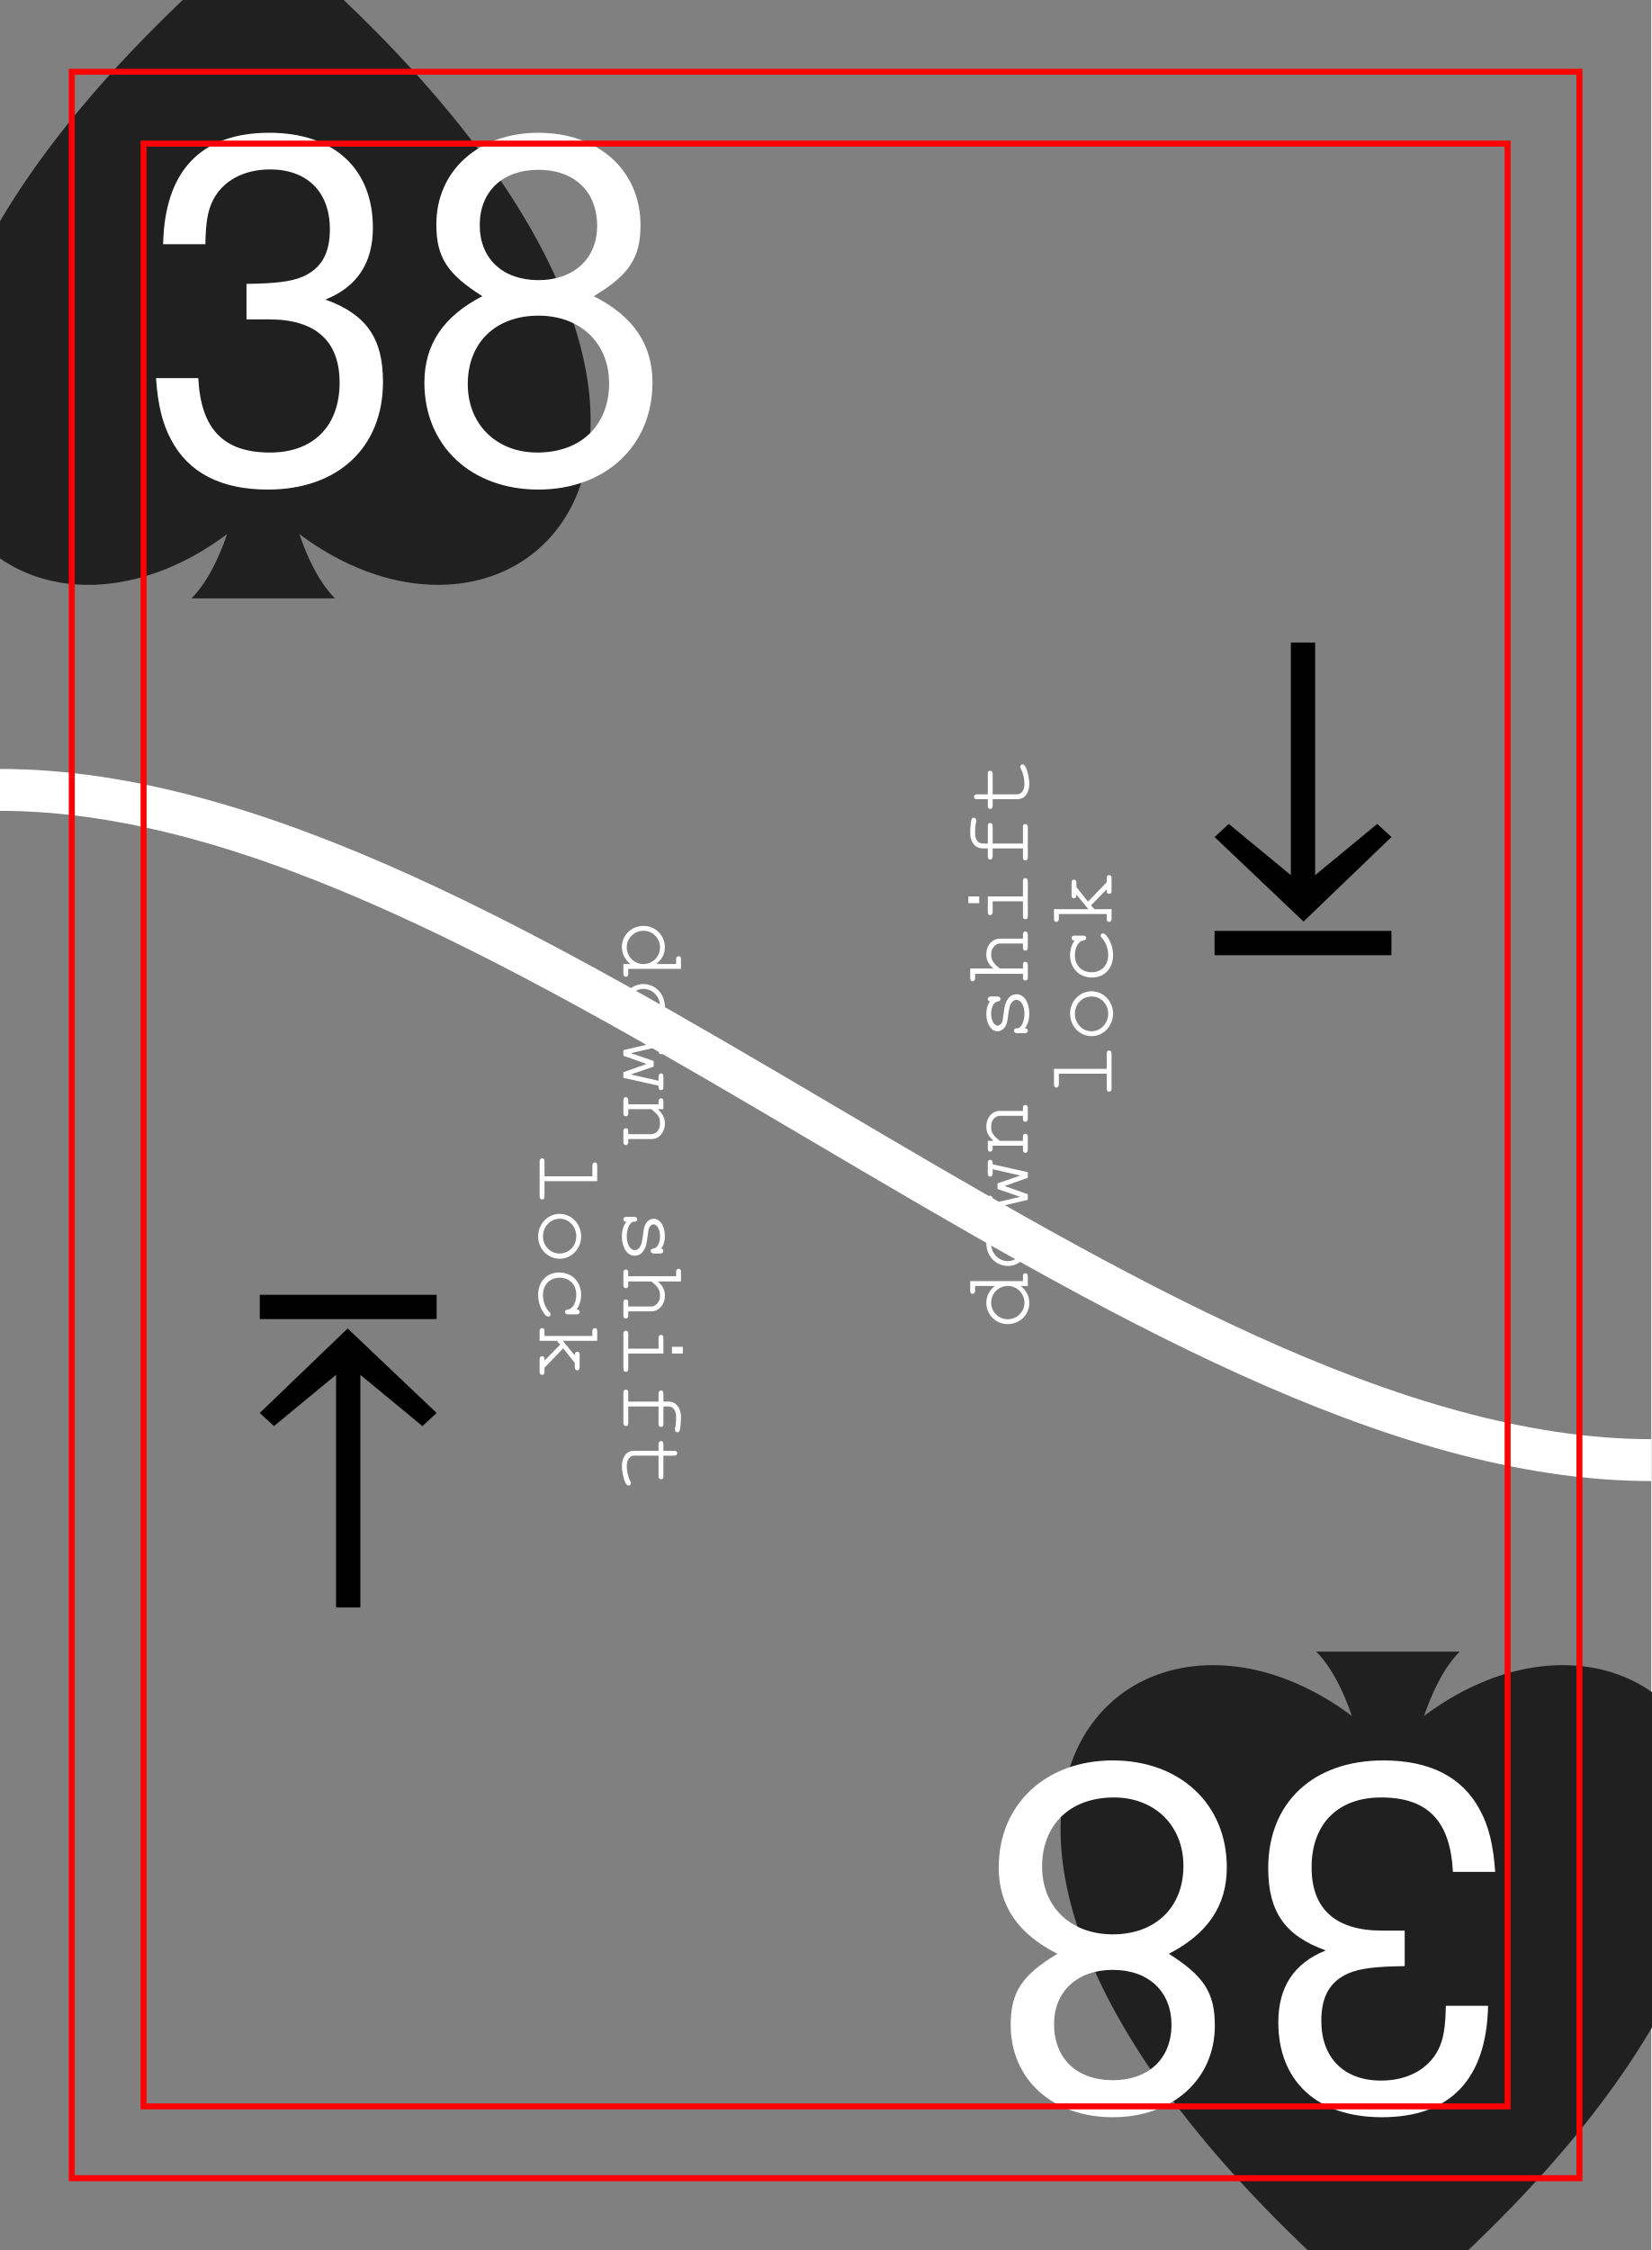
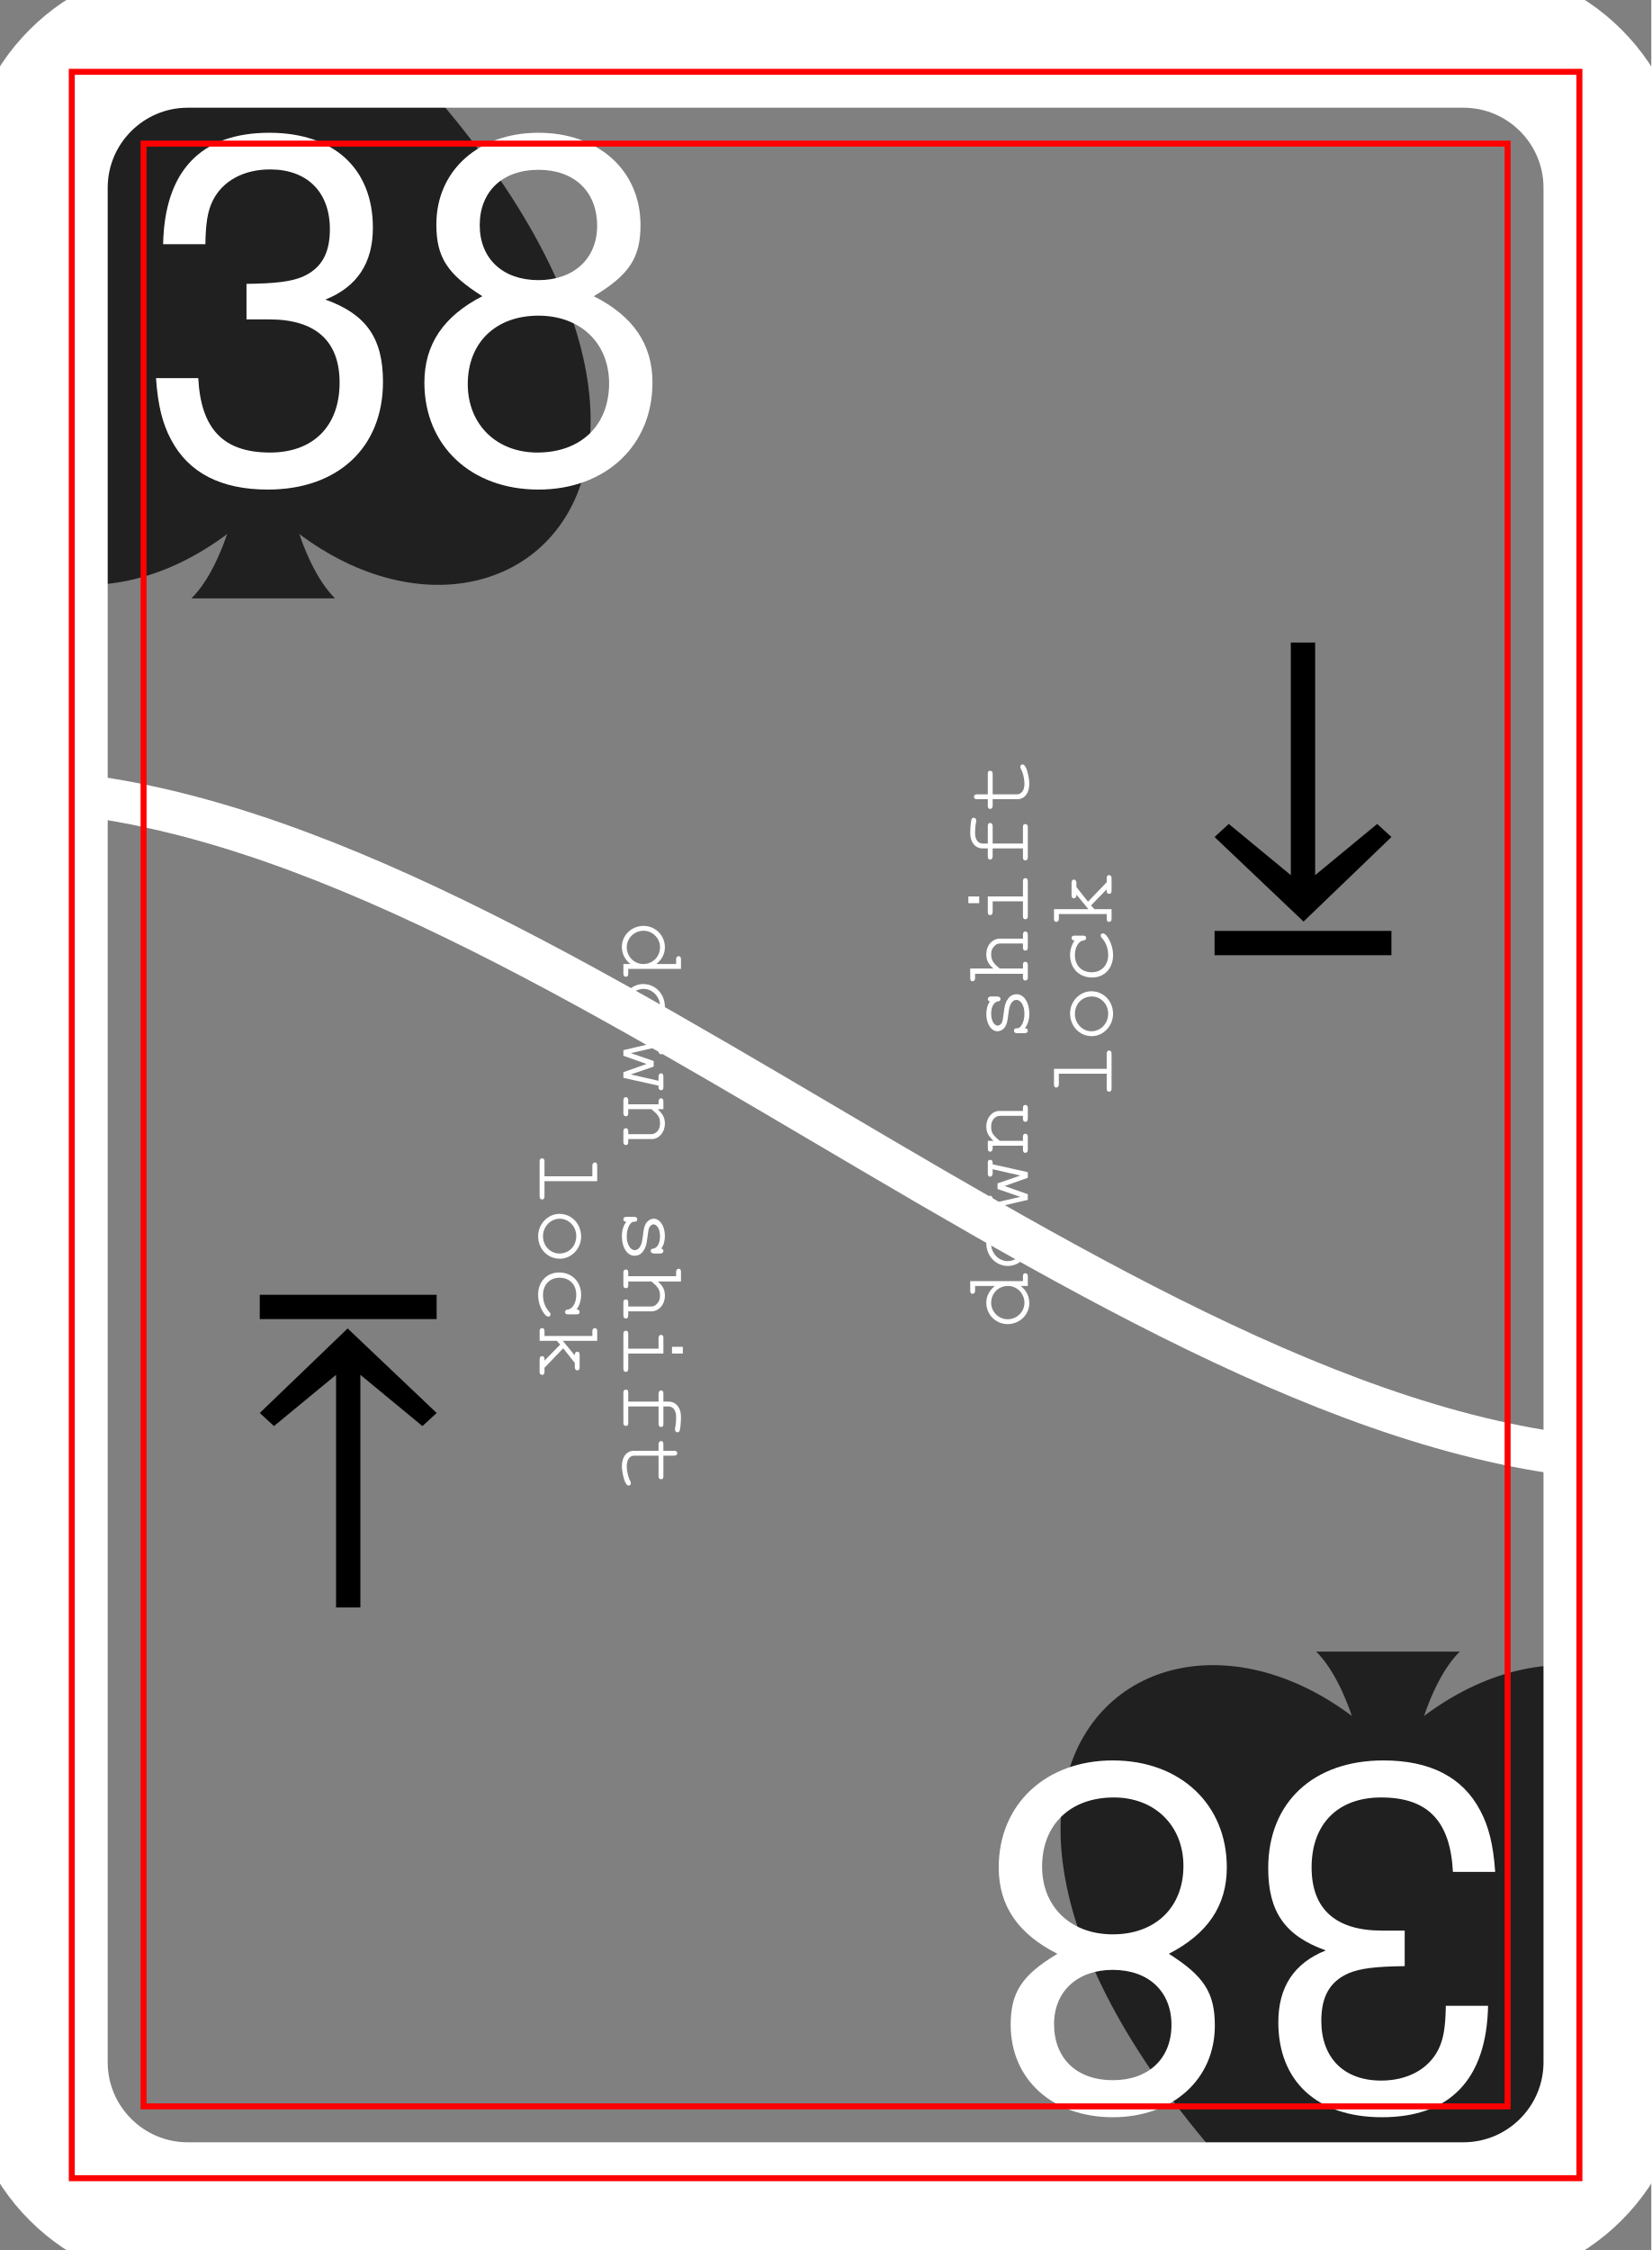
<svg xmlns="http://www.w3.org/2000/svg" xmlns:xlink="http://www.w3.org/1999/xlink" width="69mm" height="94mm" viewBox="-3 -3 69 94" version="1.1" id="card-38">
  <style>
    text { font-family:Helvetica; font-size:19.04px; line-height:1; fill:#000000;fill-opacity:1;stroke:none; }
   
   g.emoji path, g.emoji ellipse, g.emoji circle  { fill:none;stroke:#000000;stroke-width:1.0;stroke-linecap:round;stroke-miterlimit:4;stroke-dasharray:none;stroke-opacity:1 }
   g#card-38-formats-dark text { font-size:7px;fill:#ffffff; }
   g#card-38-thumb-up text, g#card-38-thumb-down text { font-size:7px; }
   path  { fill:none;stroke:#000000;stroke-width:1.0;stroke-linecap:butt;stroke-linejoin:miter;stroke-opacity:1; }
   path.suit { stroke:none; }
   g#card-38-border path  { fill:#808080;fill-opacity:1;stroke:#000000;stroke-width:1.5;stroke-opacity:1;stroke-miterlimit:4;stroke-dasharray:none; }
   g#card-38-lines path { fill:none;stroke:#ffffff;stroke-width:0.25;stroke-linecap:butt;stroke-linejoin:miter;stroke-miterlimit:4;stroke-dasharray:none;stroke-dashoffset:0;stroke-opacity:1 }
   g#card-38-lines-dark path { fill:none;stroke:#000000;stroke-width:0.5;stroke-linecap:butt;stroke-linejoin:miter;stroke-miterlimit:4;stroke-dasharray:none;stroke-dashoffset:0;stroke-opacity:1; }
   g#card-38-lines path.lines-center { stroke-dasharray:0.25, 0.75;}
  </style>
  <defs>
    <g id="card-38-heart-full" class="emoji" transform="translate(-7,-14)">
      <path d="M 7,14 C -5.5,3.5 2,-3 7,2 12,-3 19.5,3.5 7,14 Z" />
    </g>
    <g id="card-38-heart-broken" class="emoji" transform="translate(-7,-14)">
      <path d="M 3.119,0.918 C -0.516,1.134 -2.304,6.546 6.573,13.572            L 10.056,6.195 5.805,7.761 6.763,2.319            C 5.546,1.284 4.244,0.851 3.119,0.918 Z" />
      <path d="M 11.598,-0.031 C 10.627,-0.087 9.524,0.229 8.459,0.983            L 6.937,5.754 12.36,4.47 6.655,12.992            c 0.148,0.146 0.298,0.292 0.453,0.44            C 17.163,6.008 15.371,0.19 11.598,-0.031 Z" />
    </g>
    <g id="card-38-thumb" class="emoji">
      <path d="m 0.25,6 h 4 C 3.761,3.426 2.261,0.331 6.095,0.464           9.005,0.565 8.214,3.28 7.75,6 c 3,0 7,1 4,3 1,1 1,1 0,2 2,1 2,3 -11.5,2 z" />
      <path style="stroke-width:0.5" d="m 4.722,1.807 c 0,0 0.175,2.379 1.03,2.351           0.834,-0.027 0.855,-2.351 0.855,-2.351 z" />
    </g>
+     <g id="card-38-thumb-down" transform="translate(-7,-14)">
+       <g transform="translate(-0.1064203,-0.6459912)">
+         <path style="fill:none;stroke:#000000;stroke-width:0.342;stroke-miterlimit:4;stroke-dasharray:none;stroke-opacity:1" d="m 6.164,1.456 c -0.871,0.317 -1.75,0.576 -1.954,0.576 -0.337,6.56e-4 -0.37,0.279 -0.37,3.113 v 3.112 l 1.42,1.699 c 0.896,1.072 1.58,2.13 1.855,2.865 0.578,1.548 0.663,1.652 1.361,1.652 1.506,0 2.14,-1.654 1.302,-3.397 -0.703,-1.462 -0.703,-1.462 1.455,-1.462 1.649,0 1.96,-0.054 2.344,-0.408 0.354,-0.325 0.416,-0.551 0.31,-1.118 C 13.393,5.575 13.352,5.054 12.667,2.131 11.27,0.672 9.096,0.391 6.164,1.456 Z" />
+         <path style="fill:none;stroke:#000000;stroke-width:0.342;stroke-linecap:butt;stroke-linejoin:miter;stroke-miterlimit:4;stroke-dasharray:none;stroke-opacity:1" d="m 8.616,14.41 c 0.974,-0.083 0.526,-1.451 0.526,-1.451 l -1.294,-1.563 c -1.552,-0.039 -0.71,0.585 -1.051,0.707" />
+         <rect style="fill:none;fill-opacity:0.801;stroke:#000000;stroke-width:0.39;stroke-linecap:round;stroke-miterlimit:4;stroke-dasharray:none;stroke-opacity:1" width="3.565" height="7.378" x="0.302" y="2.094" />
+       </g>
+     </g>
    <g id="card-38-thumb-up" class="emoji" transform="translate(-7,-14)">
-       <use xlink:href="#card-38-thumb" />
-       <text text-anchor="middle" x="6" y="12">+1</text>
-     </g>
-     <g id="card-38-thumb-down" class="emoji" transform="translate(-7,-14)">
-       <use transform="matrix(1,0,0,-1,0,14)" xlink:href="#card-38-thumb" />
-       <text text-anchor="middle" x="7" y="7">-1</text>
+       <g transform="translate(-0.1064198,-0.2965792)">
+         <path style="fill:none;stroke:#000000;stroke-width:0.342;stroke-miterlimit:4;stroke-dasharray:none;stroke-opacity:1" d="m 6.187,13.485 c -0.869,-0.317 -1.745,-0.576 -1.948,-0.576 -0.336,-6.46e-4 -0.369,-0.279 -0.369,-3.113 v -3.112 l 1.416,-1.699 c 0.893,-1.072 1.576,-2.13 1.849,-2.865 0.576,-1.548 0.661,-1.652 1.357,-1.652 1.501,0 2.134,1.654 1.298,3.397 -0.701,1.462 -0.701,1.462 1.45,1.462 1.644,0 1.954,0.054 2.337,0.408 0.353,0.325 0.415,0.551 0.309,1.118 -0.493,2.514 -0.534,3.035 -1.217,5.958 -1.392,1.459 -3.56,1.74 -6.483,0.674 z" />
+         <path style="fill:none;stroke:#000000;stroke-width:0.342;stroke-linecap:butt;stroke-linejoin:miter;stroke-miterlimit:4;stroke-dasharray:none;stroke-opacity:1" d="m 8.632,0.531 c 0.971,0.083 0.524,1.451 0.524,1.451 l -1.29,1.563 c -1.548,0.039 -0.708,-0.585 -1.048,-0.707" />
+         <rect style="fill:none;fill-opacity:0.801;stroke:#000000;stroke-width:0.39;stroke-linecap:round;stroke-miterlimit:4;stroke-dasharray:none;stroke-opacity:1" id="rect1836" width="3.555" height="7.378" x="0.301" y="6.697" />
+       </g>
    </g>
    <g id="card-38-sad" class="emoji" transform="translate(-7,-14)">
      <ellipse id="card-38-sad-right-eye" cx="9.5" cy="4" rx="0.25" ry="0.75" />
      <ellipse id="card-38-sad-left-eye" cx="4.5" cy="4" rx="0.25" ry="0.75" />
      <circle id="card-38-sad-face" cx="7" cy="7" r="7" />
      <path id="card-38-sad-frown" d="m 3,10 c 1.5,-3 6,-3 8,0" />
    </g>
    <g id="card-38-happy" class="emoji" transform="translate(-7,-14)">
      <ellipse id="card-38-happy-right-eye" cx="9.5" cy="4" rx="0.25" ry="0.75" />
      <ellipse id="card-38-happy-left-eye" cx="4.5" cy="4" rx="0.25" ry="0.75" />
      <circle id="card-38-happy-face" cx="7" cy="7" r="7" />
      <path id="card-38-happy-smile" d="m 3,8 c 1.5,4 6,4 8,0" />
    </g>
    <g id="card-38-suit-club" transform="translate(7,7)">
      <path id="card-38-suit-club-flower" style="fill:#208020;stroke:none" d="     M -7.347880794884119e-16,4.0      C 3.365,12.557 12.557,-3.365 3.464,-2.0      C 9.192,-9.192 -9.192,-9.192 -3.464,-2      C -12.557,-3.365 -3.365,12.557 -7.347880794884119e-16,4.0      Z     " />
      <path id="card-38-suit-club-stem" style="fill:#208020;stroke:none" d="     m 0,7.0      h -1.5      c 1.5,-1.5 1.5,-7.0 1.5,-7.0      c 0,0 0,5.5 1.5,7.0      z" />
    </g>
    <g id="card-38-suit-heart">
      <path style="fill:#802020;stroke:none" d="M 7,14 C -5.5,3.5 2,-3 7,2 12,-3 19.5,3.5 7,14 Z" />
    </g>
    <g id="card-38-suit-diamond">
      <path style="fill:#202080;stroke:none" d="m 7,14 -7,-10 7,-4 7,4 z" />
    </g>
    <g id="card-38-suit-spade">
      <path style="fill:#202020;stroke:none" d="M 7,0 C -5.5,10.5 2,17 7,12 12,17 19.5,10.5 7,0 Z" />
      <path style="fill:#202020;stroke:none" d="m 7,14 h -1.5 c 1.5,-1.5 1.5,-7.0 1.5,-7.0 c 0,0 0,5.5 1.5,7.0 z" />
    </g>
    <g id="card-38-lines">
      <path d="m 0,0 14,0" />
      <path class="lines-center" d="m 1,7 12,0" />
      <path d="m 0,14 14,0" />
    </g>
    <g id="card-38-lines-dark">
      
      
      
    </g>
    <g id="card-38-translate-text">
      <text xml:space="preserve" x="37.45" y="34.25" text-anchor="middle" />
      <text xml:space="preserve" x="51" y="20.25" text-anchor="middle" />
      <text xml:space="preserve" x="51" y="48.25" text-anchor="middle" />
    </g>
    <g id="card-38-translate-pics">
      <use x="37.45" y="34.25" xlink:href="#card-38-" />
      <use x="51" y="20.25" xlink:href="#card-38-" />
      <use x="51" y="48.25" xlink:href="#card-38-" />
    </g>
    <g id="card-38-formats">
      <g id="formats-up" transform="translate(44.45,6.35)">
        <use xlink:href="#card-38-lines" />
        <text transform="rotate(-90) translate(-7,-1)" xml:space="preserve" text-anchor="middle" style="font-size:3px;line-height:1;font-family:Courier;fill:#ffffff;fill-opacity:1;stroke:#ffffff;stroke-width:0;stroke-miterlimit:4;stroke-dasharray:none;stroke-opacity:1" />
      </g>
      <g id="card-38-formats-plain" transform="translate(30.45,20.35)">
        <use xlink:href="#card-38-lines" />
        <text transform="rotate(-90) translate(-7,-1)" xml:space="preserve" text-anchor="middle" style="font-size:3px;line-height:1;font-family:Courier;fill:#ffffff;fill-opacity:1;stroke:#ffffff;stroke-width:0;stroke-miterlimit:4;stroke-dasharray:none;stroke-opacity:1">
          <tspan dy="-9" x="0">down shift</tspan>
          <tspan x="0" dy="3.5">lock</tspan>
        </text>
      </g>
      <g id="card-38-formats-down" transform="translate(44.45,34.35)">
        <use xlink:href="#card-38-lines" />
        <text transform="rotate(-90) translate(-7,-1)" xml:space="preserve" text-anchor="middle" style="font-size:3px;line-height:1;font-family:Courier;fill:#ffffff;fill-opacity:1;stroke:#ffffff;stroke-width:0;stroke-miterlimit:4;stroke-dasharray:none;stroke-opacity:1" />
      </g>
      <text xml:space="preserve" text-anchor="middle" style="font-size:7px;line-height:1;font-family:Courier;fill:#ffffff;fill-opacity:1;stroke:#ffffff;stroke-width:0;stroke-miterlimit:4;stroke-dasharray:none;stroke-opacity:1" x="51.45" y="28.50">⤓</text>
    </g>
    <g id="card-38-formats-dark">
      <g id="card-38-formats-up" transform="translate(44.45,6.35)">
        <use xlink:href="#card-38-lines-dark" />
        <text transform="rotate(-90) translate(-7,-1)" xml:space="preserve" text-anchor="middle" style="font-size:3px;line-height:1;font-family:Courier;fill:#ffffff;fill-opacity:1;stroke:#ffffff;stroke-width:0;stroke-miterlimit:4;stroke-dasharray:none;stroke-opacity:1" />
      </g>
      <g id="card-38-formats-plain" transform="translate(30.45,20.35)">
        <use xlink:href="#card-38-lines-dark" />
        <text transform="rotate(-90) translate(-7,18.5)" xml:space="preserve" text-anchor="middle" style="font-size:4px;line-height:1;font-family:Courier;fill:#ffffff;fill-opacity:1;stroke:#ffffff;stroke-width:0;stroke-miterlimit:4;stroke-dasharray:none;stroke-opacity:1">
          <tspan dy="-9" x="0">down shift</tspan>
          <tspan x="0" dy="3.5">lock</tspan>
        </text>
      </g>
      <g id="card-38-formats-down" transform="translate(44.45,34.35)">
        <use xlink:href="#card-38-lines-dark" />
        <text transform="rotate(-90) translate(-7,-1)" xml:space="preserve" text-anchor="middle" style="font-size:3px;line-height:1;font-family:Courier;fill:#ffffff;fill-opacity:1;stroke:#ffffff;stroke-width:0;stroke-miterlimit:4;stroke-dasharray:none;stroke-opacity:1" />
      </g>
      <text xml:space="preserve" text-anchor="middle" style="fill:#000000;font-size:150%" x="51.45" y="36">⤓</text>
    </g>
  </defs>
  <g id="card-38-main-layer">
    <rect x="-3" y="-3" width="69" height="94" style="fill:#808080" />
    <use opacity="1" transform="matrix(2,0,0,2,-6,-6)" xlink:href="#card-38-suit-spade" />
    <use xlink:href="#card-38-formats-dark" />
    <g transform="rotate(180,31.5,44)">
      <use opacity="1" transform="matrix(2,0,0,2,-6,-6)" xlink:href="#card-38-suit-spade" />
      <use xlink:href="#card-38-formats-dark" />
    </g>
    <g id="card-38-border">
+       <rect x="-1.5" y="-1.5" width="66" height="91" rx="6.35" opacity="1.0" style="fill:none;stroke:#ffffff;stroke-width:6.0" />
      <path id="card-38-border-separator" style="stroke:#ffffff;stroke-width:1.75;fill:none;" d="M -3.0,30 C 18.5,30 44.5,58 66,58" />
    </g>
    <g id="card-38-upward">
      <text x="14" y="17" style="font-family:Helvetica;font-size:20px;fill:#fff" text-anchor="middle">38</text>
      <use xlink:href="#card-38-translate-text" />
    </g>
    <use xlink:href="#card-38-upward" transform="rotate(180,31.5,44)" />
    <rect x="0" y="0" width="63" height="88" style="stroke:#f00;stroke-width:0.25;fill:none;" />
    <rect x="3" y="3" width="57" height="82" style="stroke:#f00;stroke-width:0.25;fill:none;" />
  </g>
</svg>
